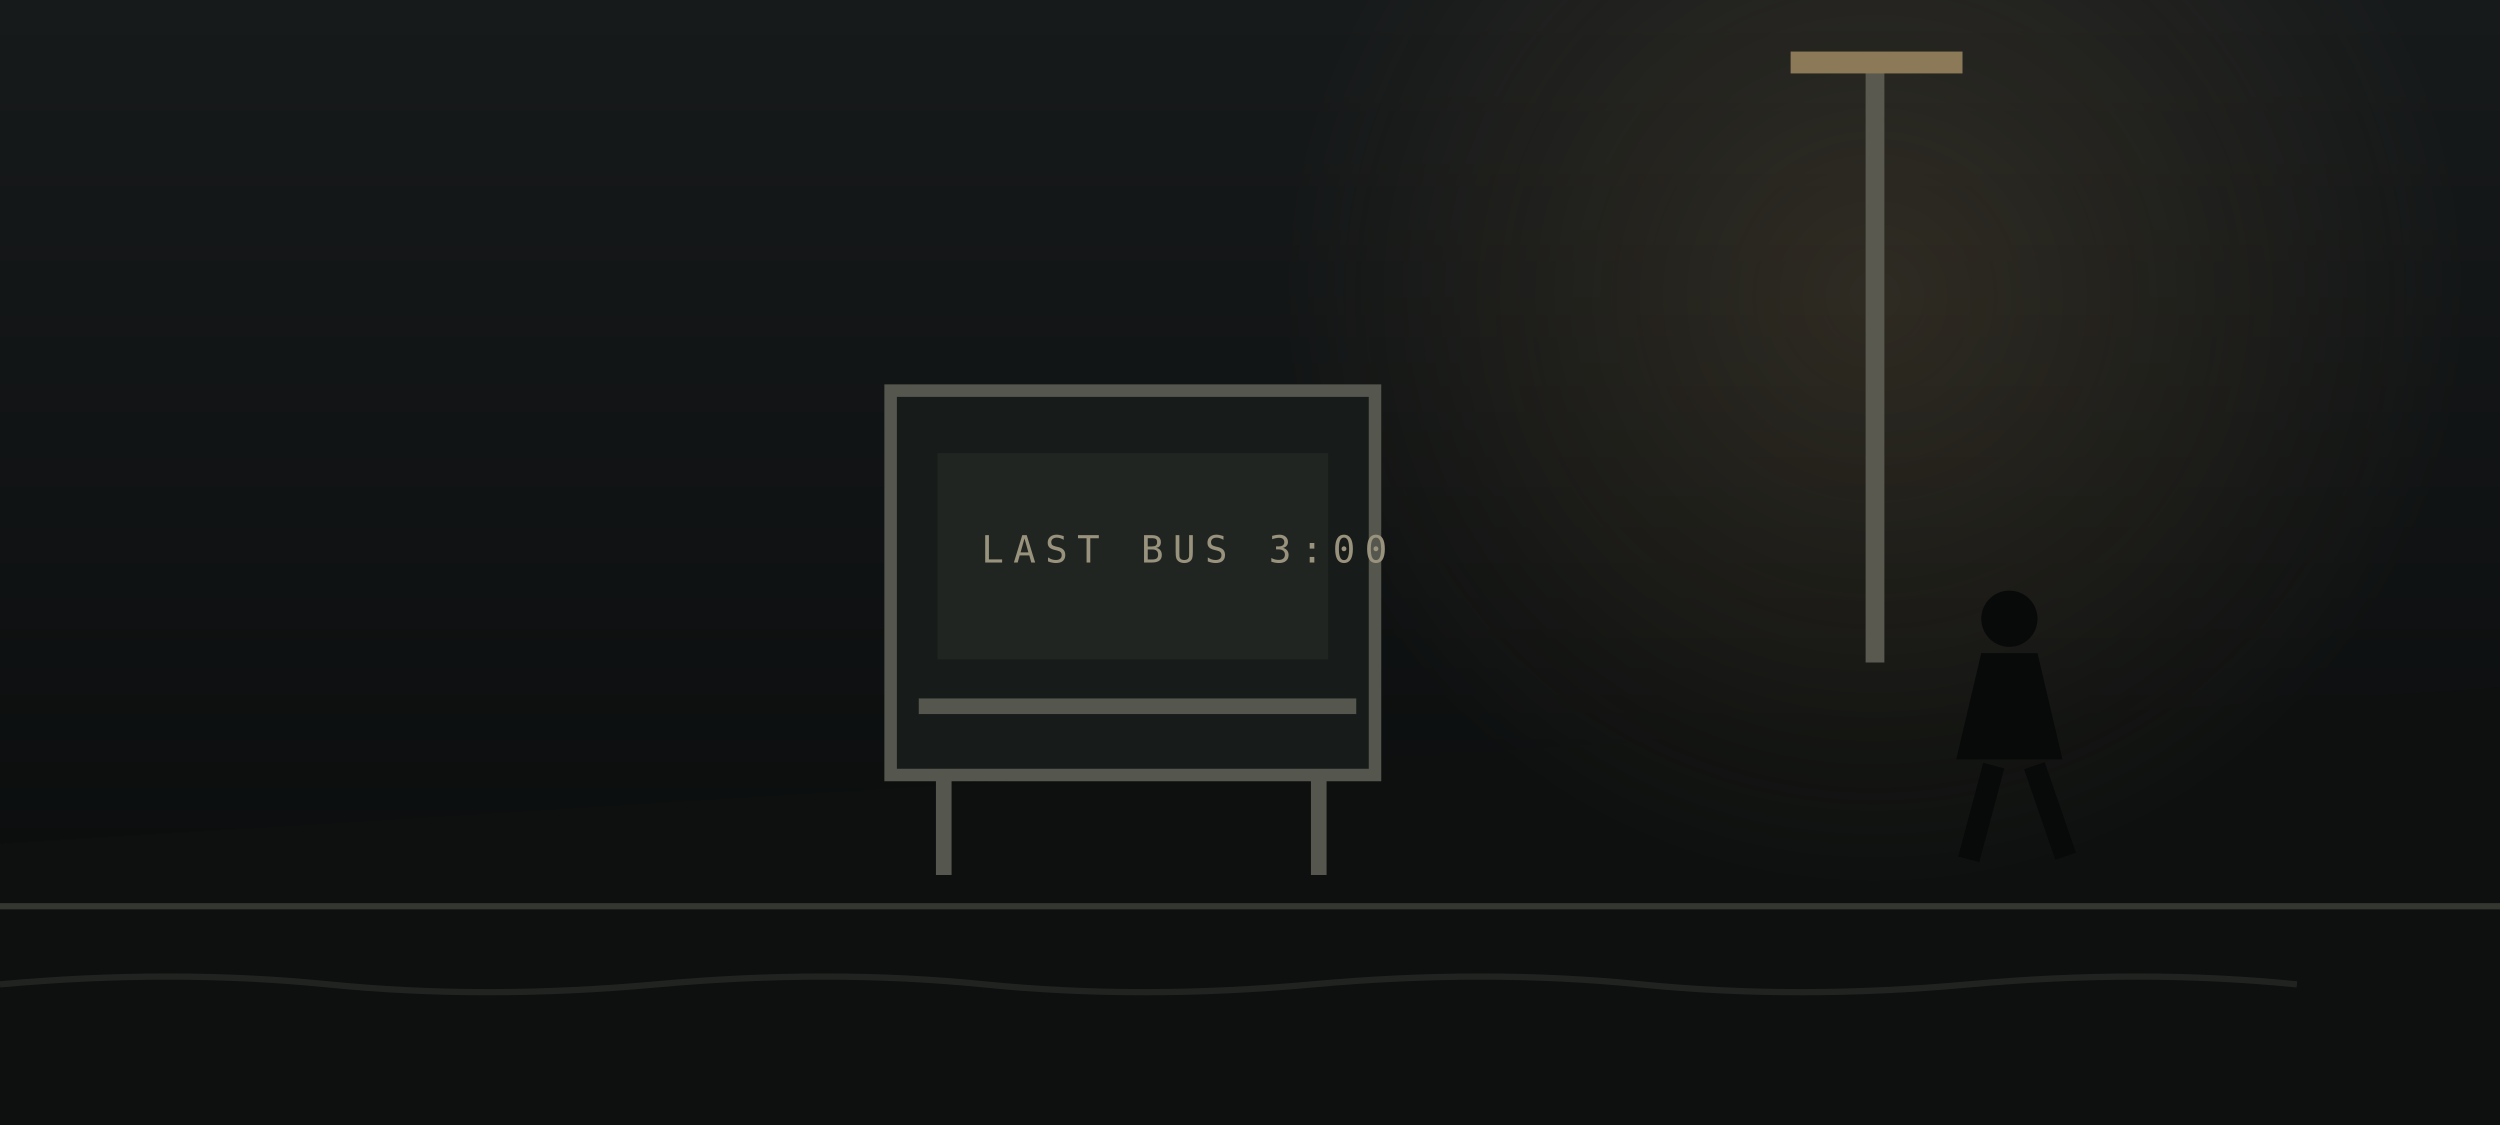
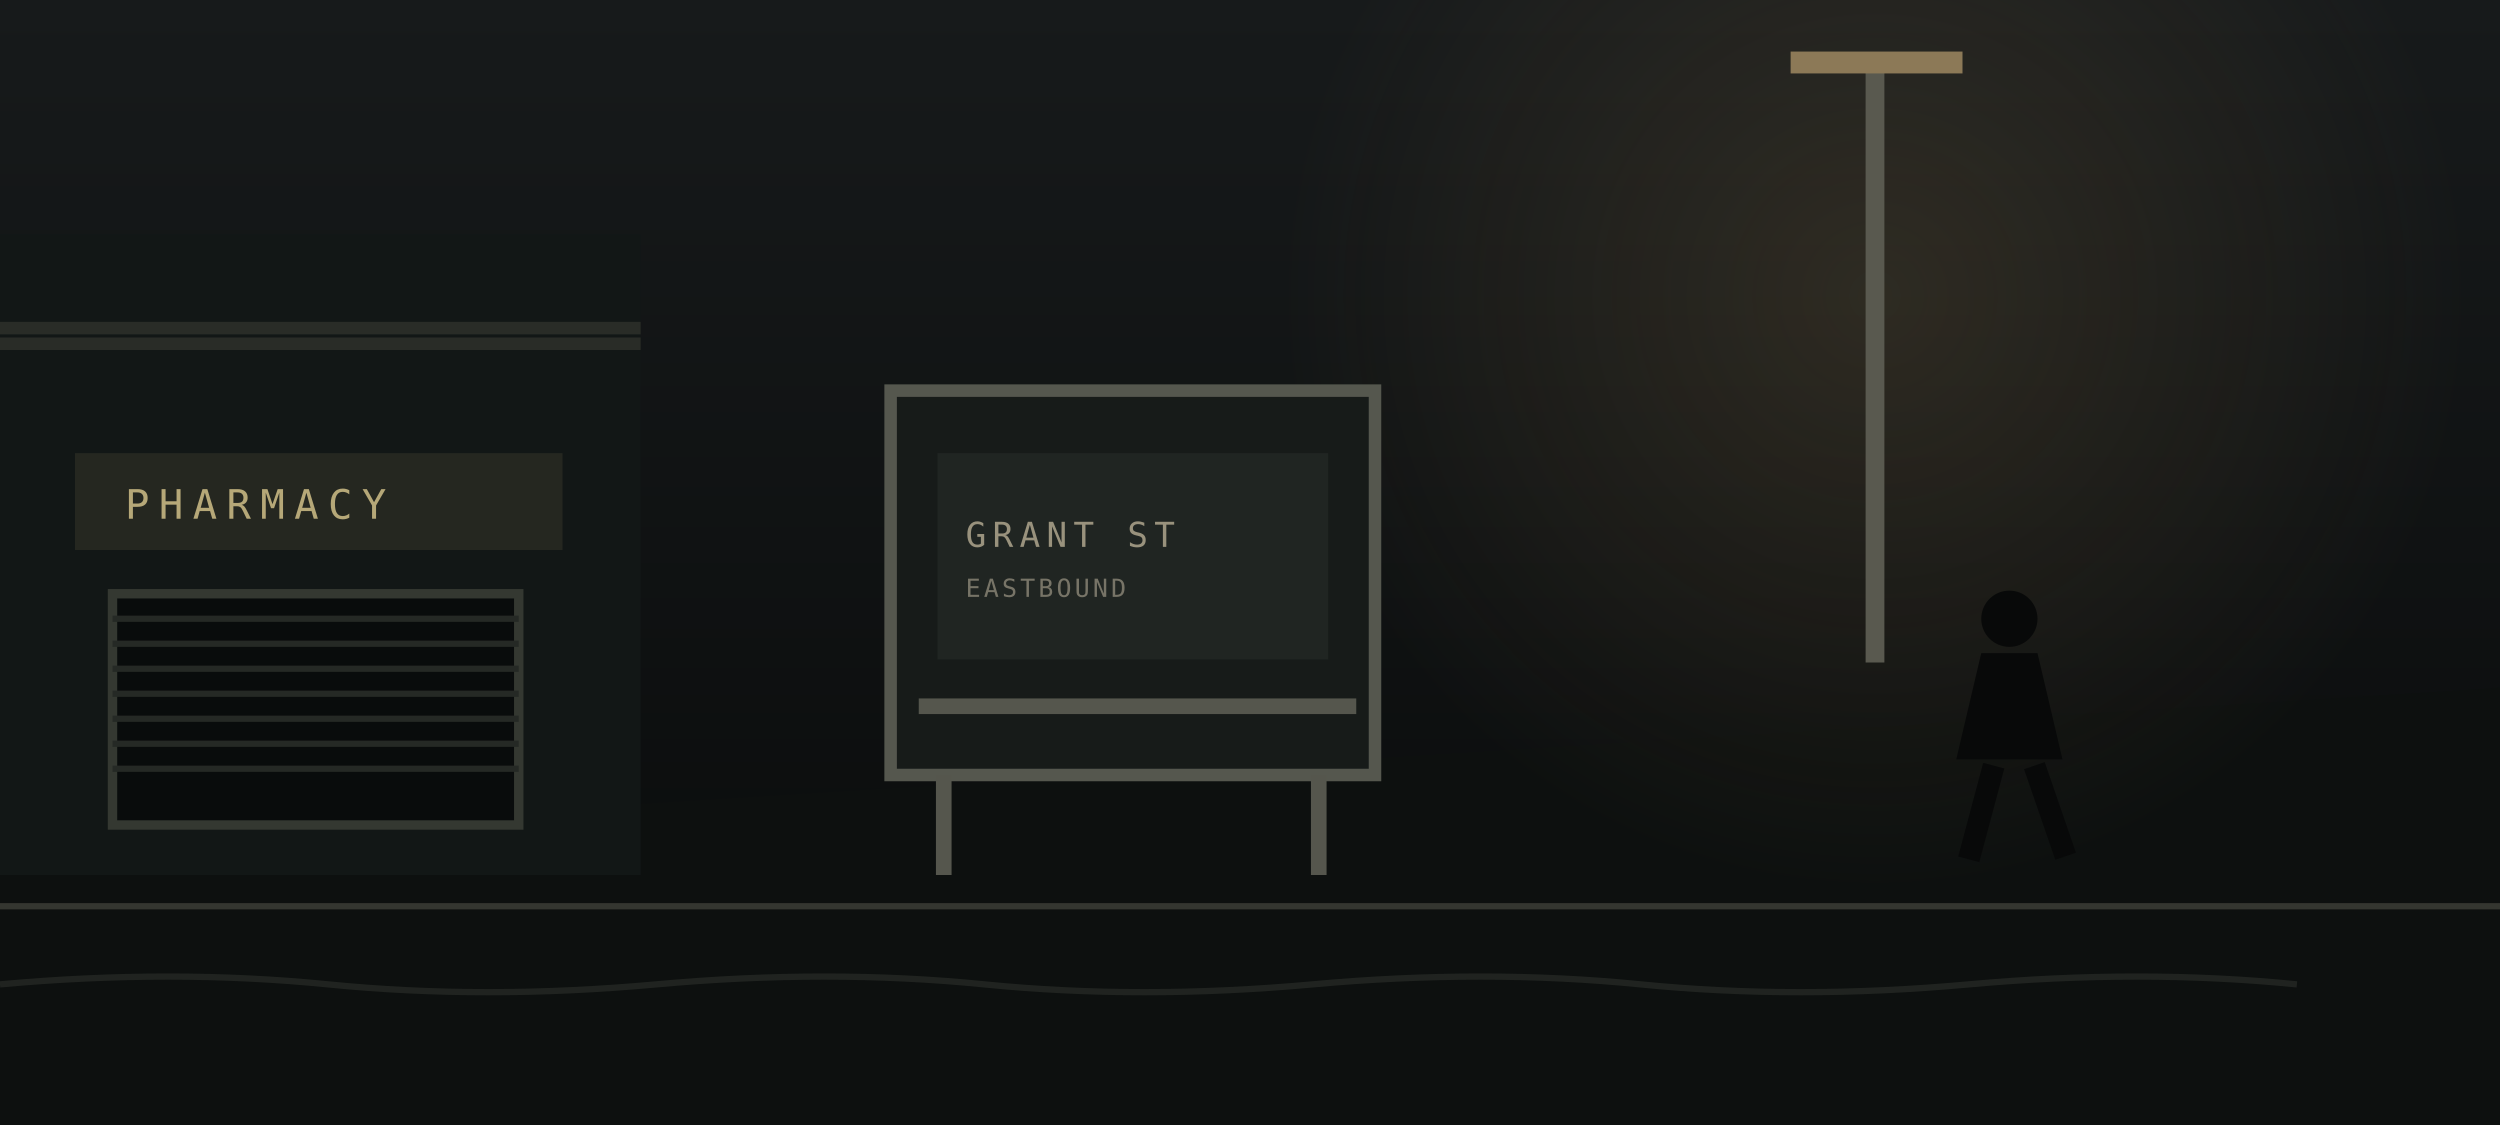
<svg xmlns="http://www.w3.org/2000/svg" viewBox="0 0 800 360">
  <defs>
    <linearGradient id="sky" x2="0" y2="1">
      <stop stop-color="#171a1b" />
      <stop offset="1" stop-color="#080a0a" />
    </linearGradient>
    <radialGradient id="lamp">
      <stop stop-color="#9d8051" stop-opacity=".2" />
      <stop offset="1" stop-color="#9d8051" stop-opacity="0" />
    </radialGradient>
  </defs>
  <rect width="800" height="360" fill="url(#sky)" />
  <path d="M0 270 800 220v140H0" fill="#0d100f" />
+   <path d="M0 75h205v205H0z" fill="#121716" />
+   <path d="M0 105h205M0 110h205" stroke="#292c27" stroke-width="4" />
+   <path d="M24 145h156v31H24z" fill="#252720" />
+   <text x="40" y="166" fill="#b6a878" font-family="monospace" font-size="13" letter-spacing="3">PHARMACY</text>
+   <path d="M36 190h130v74H36z" fill="#090c0c" stroke="#343831" stroke-width="3" />
+   <path d="M36 198h130m-130 8h130m-130 8h130m-130 8h130m-130 8h130m-130 8h130m-130 8h130" stroke="#252925" stroke-width="2" />
  <circle cx="600" cy="95" r="190" fill="url(#lamp)" />
  <path d="M600 20v192" stroke="#59594f" stroke-width="6" />
  <path d="M573 20h55" stroke="#8c7957" stroke-width="7" />
  <path d="M0 290h800" stroke="#343630" stroke-width="2" />
  <path d="M285 125h155v123H285z" fill="#171b19" stroke="#55574e" stroke-width="4" />
  <path d="M300 145h125v66H300z" fill="#202522" />
  <path d="M294 226h140M302 248v32m120-32v32" stroke="#55564d" stroke-width="5" />
  <path d="M0 315q55-5 105 0t105 0 105 0 105 0 105 0 105 0 105 0" fill="none" stroke="#444840" stroke-width="2" opacity=".35" />
  <path d="M634 209h18l8 34h-34z" fill="#080909" />
  <circle cx="643" cy="198" r="9" fill="#080909" />
  <path d="M638 245l-8 30m21-30 10 29" stroke="#080909" stroke-width="7" />
-   <text x="314" y="180" fill="#99927d" font-family="monospace" font-size="12" letter-spacing="3">LAST BUS 3:00</text>
+   <text x="309" y="175" fill="#99927d" font-family="monospace" font-size="11" letter-spacing="2">GRANT ST</text>
+   <text x="309" y="191" fill="#777467" font-family="monospace" font-size="8" letter-spacing="1">EASTBOUND</text>
</svg>
